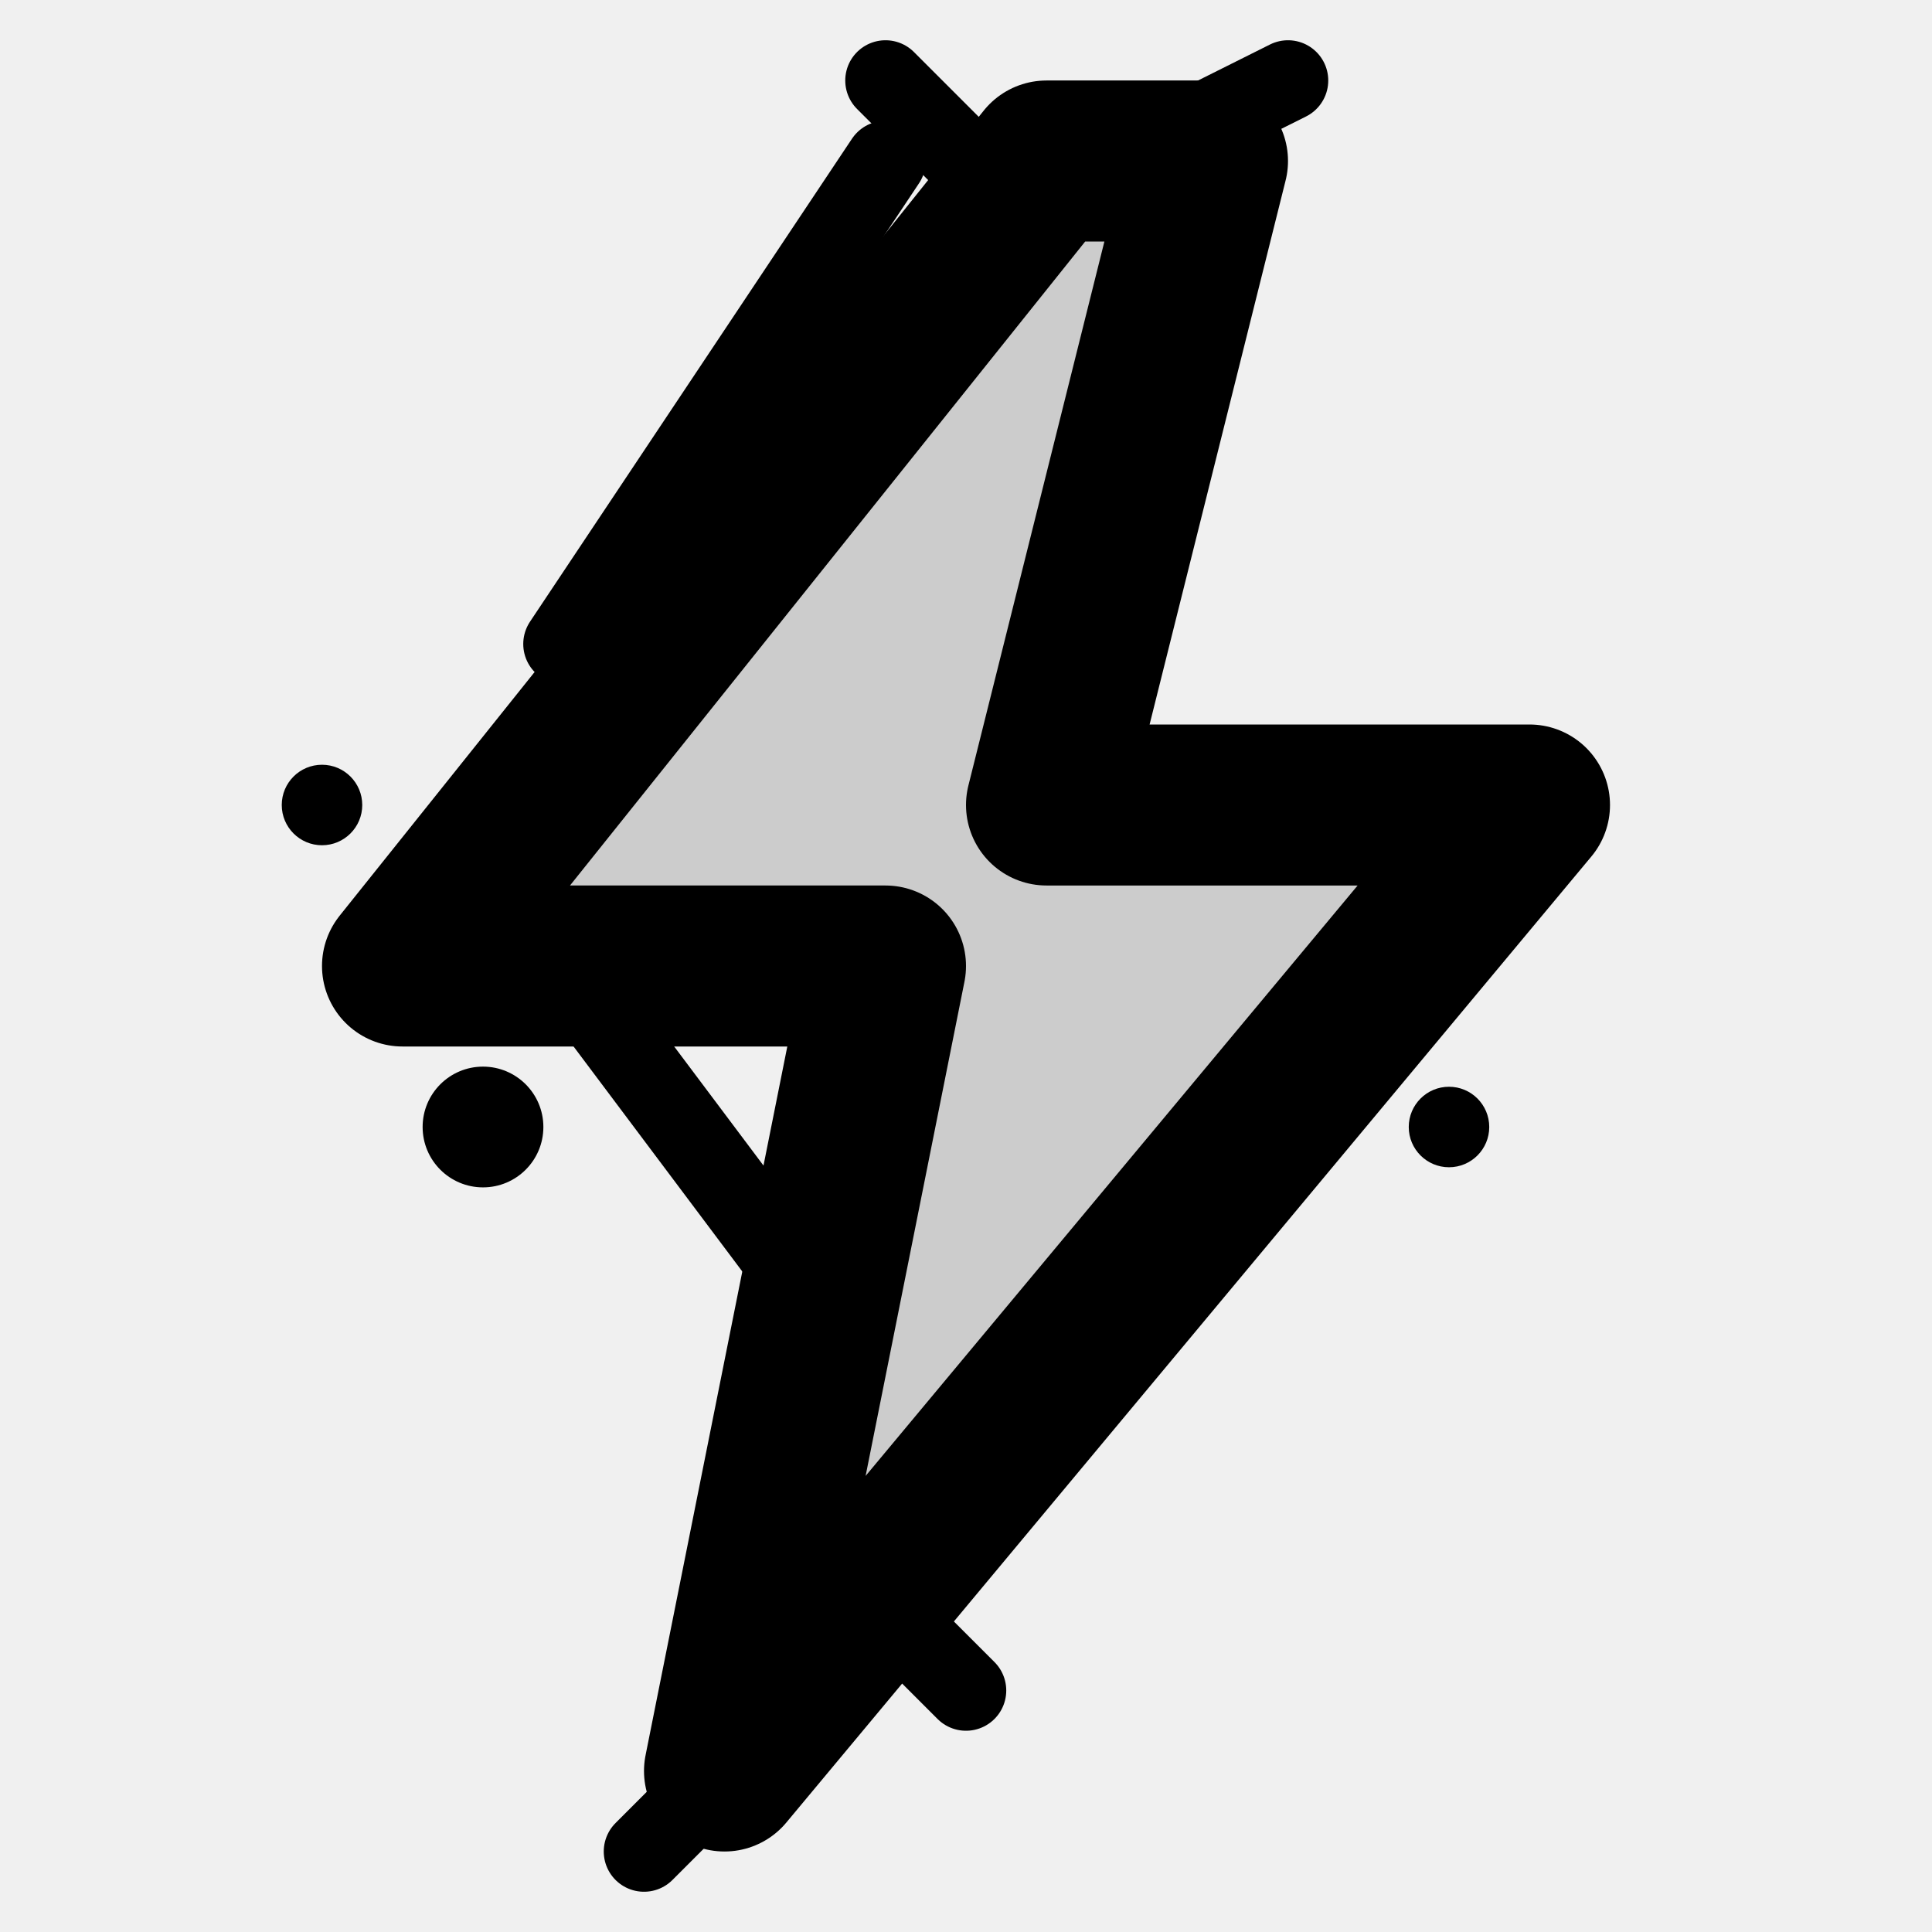
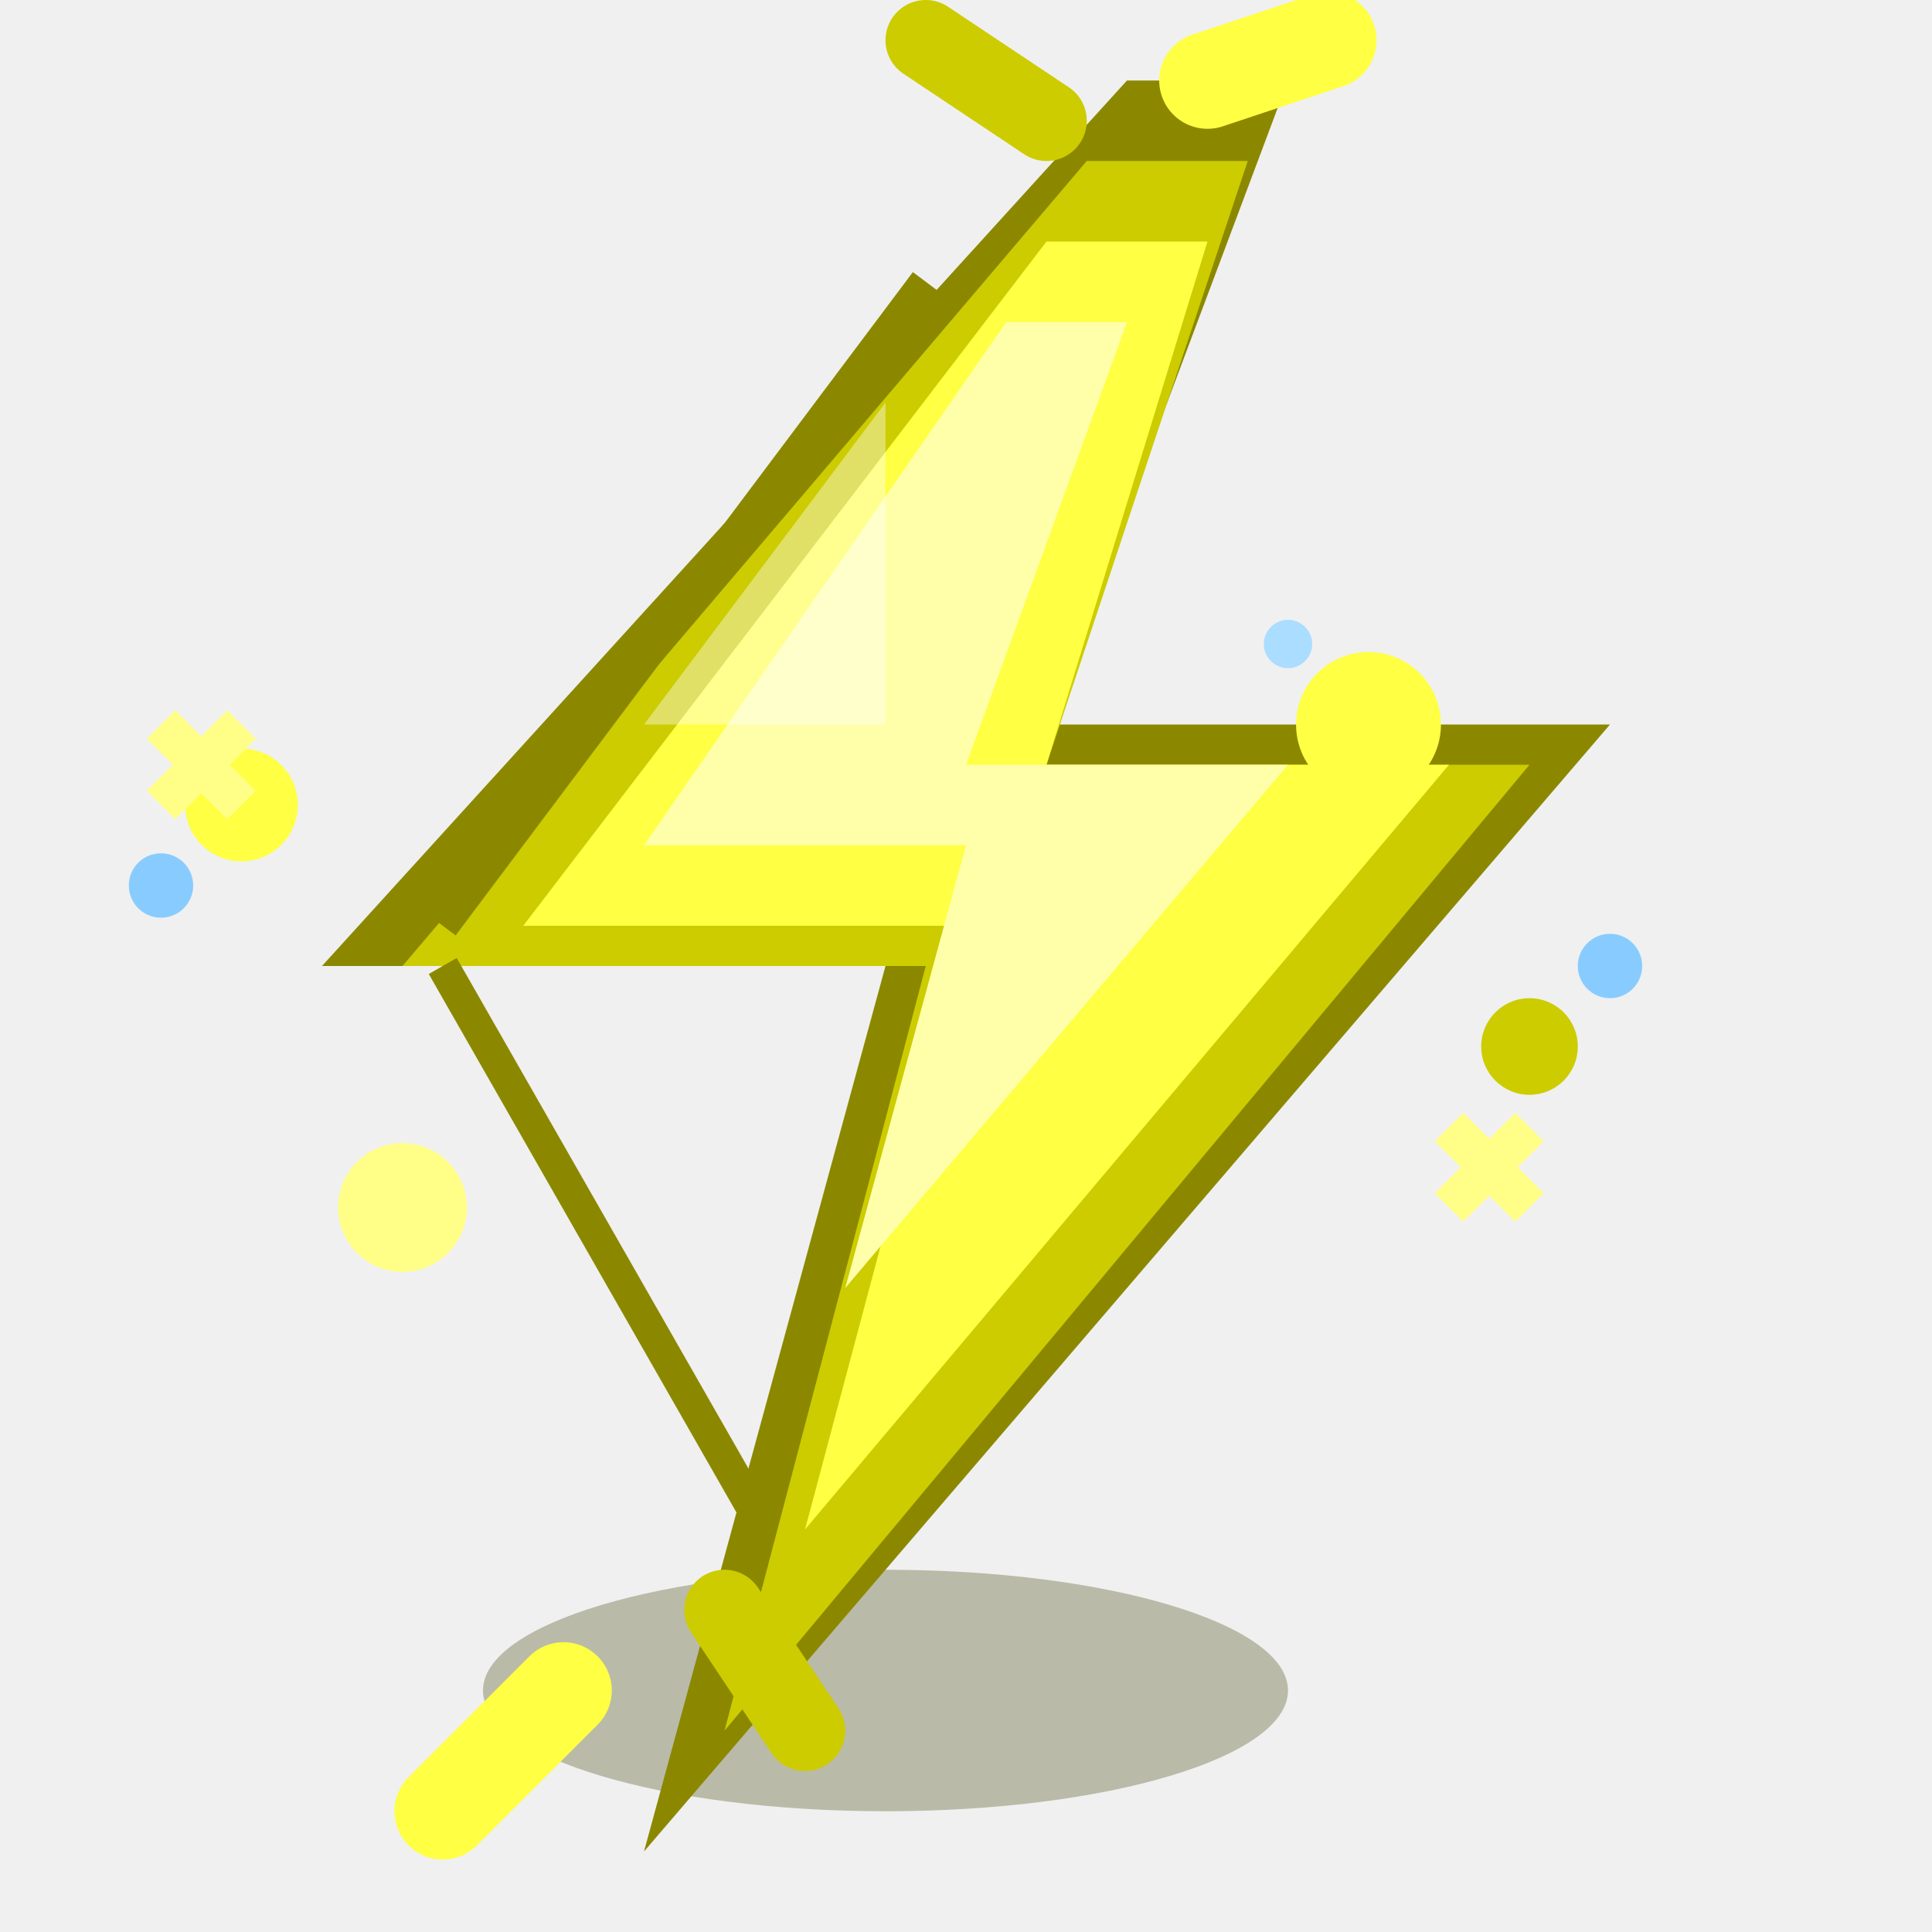
- <svg xmlns="http://www.w3.org/2000/svg" viewBox="0 0 24 24" fill="none">
-   <style>
-     .stroke { stroke: currentColor; stroke-width: 2; stroke-linecap: round; stroke-linejoin: round; fill: none; }
-     .metallic { fill: currentColor; fill-opacity: 0.15; }
-   </style>
-   <path class="stroke metallic" d="M13 2L5 12h6l-2 10 10-12h-6l2-8z" />
-   <path class="stroke" d="M11 2l-4 6M7 12l3 4" style="stroke-width: 1;" />
-   <path class="stroke" d="M14 2l2-1M12 2l-1-1" style="stroke-width: 1;" />
-   <path class="stroke" d="M9 22l-1 1M11 20l1 1" style="stroke-width: 1;" />
-   <circle cx="4" cy="10" r="0.5" fill="currentColor" />
-   <circle cx="18" cy="14" r="0.5" fill="currentColor" />
-   <circle cx="6" cy="14" r="0.75" fill="currentColor" />
-   <circle cx="16" cy="10" r="0.75" fill="currentColor" />
+ <svg xmlns="http://www.w3.org/2000/svg" viewBox="0 0 24 24">
+   <ellipse cx="11" cy="21" rx="5" ry="1.5" fill="#3d3d00" opacity="0.3" />
+   <path d="M14 1L4 12h7l-3 11 12-14h-7l3-8z" fill="#8b8800" />
+   <path d="M13.5 2L5 12h6.5l-2.5 9.5 10-12h-6l2.5-7.5z" fill="#cccc00" />
+   <path d="M13 3L6.5 11.5h5.5l-2 7.5 8-9.5h-5l2-6.5z" fill="#ffff44" />
+   <path d="M12.5 4L8 10.5h4l-1.5 5.5 5.5-6.5h-4l2-5.5z" fill="#ffffaa" />
+   <path d="M11 5l-3 4h3" fill="#ffffff" opacity="0.4" />
+   <path d="M15 1l1.5-0.5" fill="none" stroke="#ffff44" stroke-width="1.2" stroke-linecap="round" />
+   <path d="M13 1.5l-1.5-1" fill="none" stroke="#cccc00" stroke-width="1" stroke-linecap="round" />
+   <path d="M7 21l-1.5 1.5" fill="none" stroke="#ffff44" stroke-width="1.2" stroke-linecap="round" />
+   <path d="M9 20l1 1.5" fill="none" stroke="#cccc00" stroke-width="1" stroke-linecap="round" />
+   <circle cx="3" cy="10" r="0.7" fill="#ffff44" />
+   <circle cx="19" cy="13" r="0.6" fill="#cccc00" />
+   <circle cx="5" cy="15" r="0.8" fill="#ffff88" />
+   <circle cx="17" cy="9" r="0.9" fill="#ffff44" />
+   <circle cx="2" cy="11" r="0.4" fill="#88ccff" />
+   <circle cx="20" cy="12" r="0.4" fill="#88ccff" />
+   <circle cx="16" cy="8" r="0.3" fill="#aaddff" />
+   <path d="M2 9l1 1M3 9l-1 1" fill="none" stroke="#ffff88" stroke-width="0.5" />
+   <path d="M18 14l1 1M19 14l-1 1" fill="none" stroke="#ffff88" stroke-width="0.5" />
+   <path d="M5.5 11.5l6-8" fill="none" stroke="#8b8800" stroke-width="0.4" />
+   <path d="M9.5 19l-4-7" fill="none" stroke="#8b8800" stroke-width="0.4" />
</svg>
